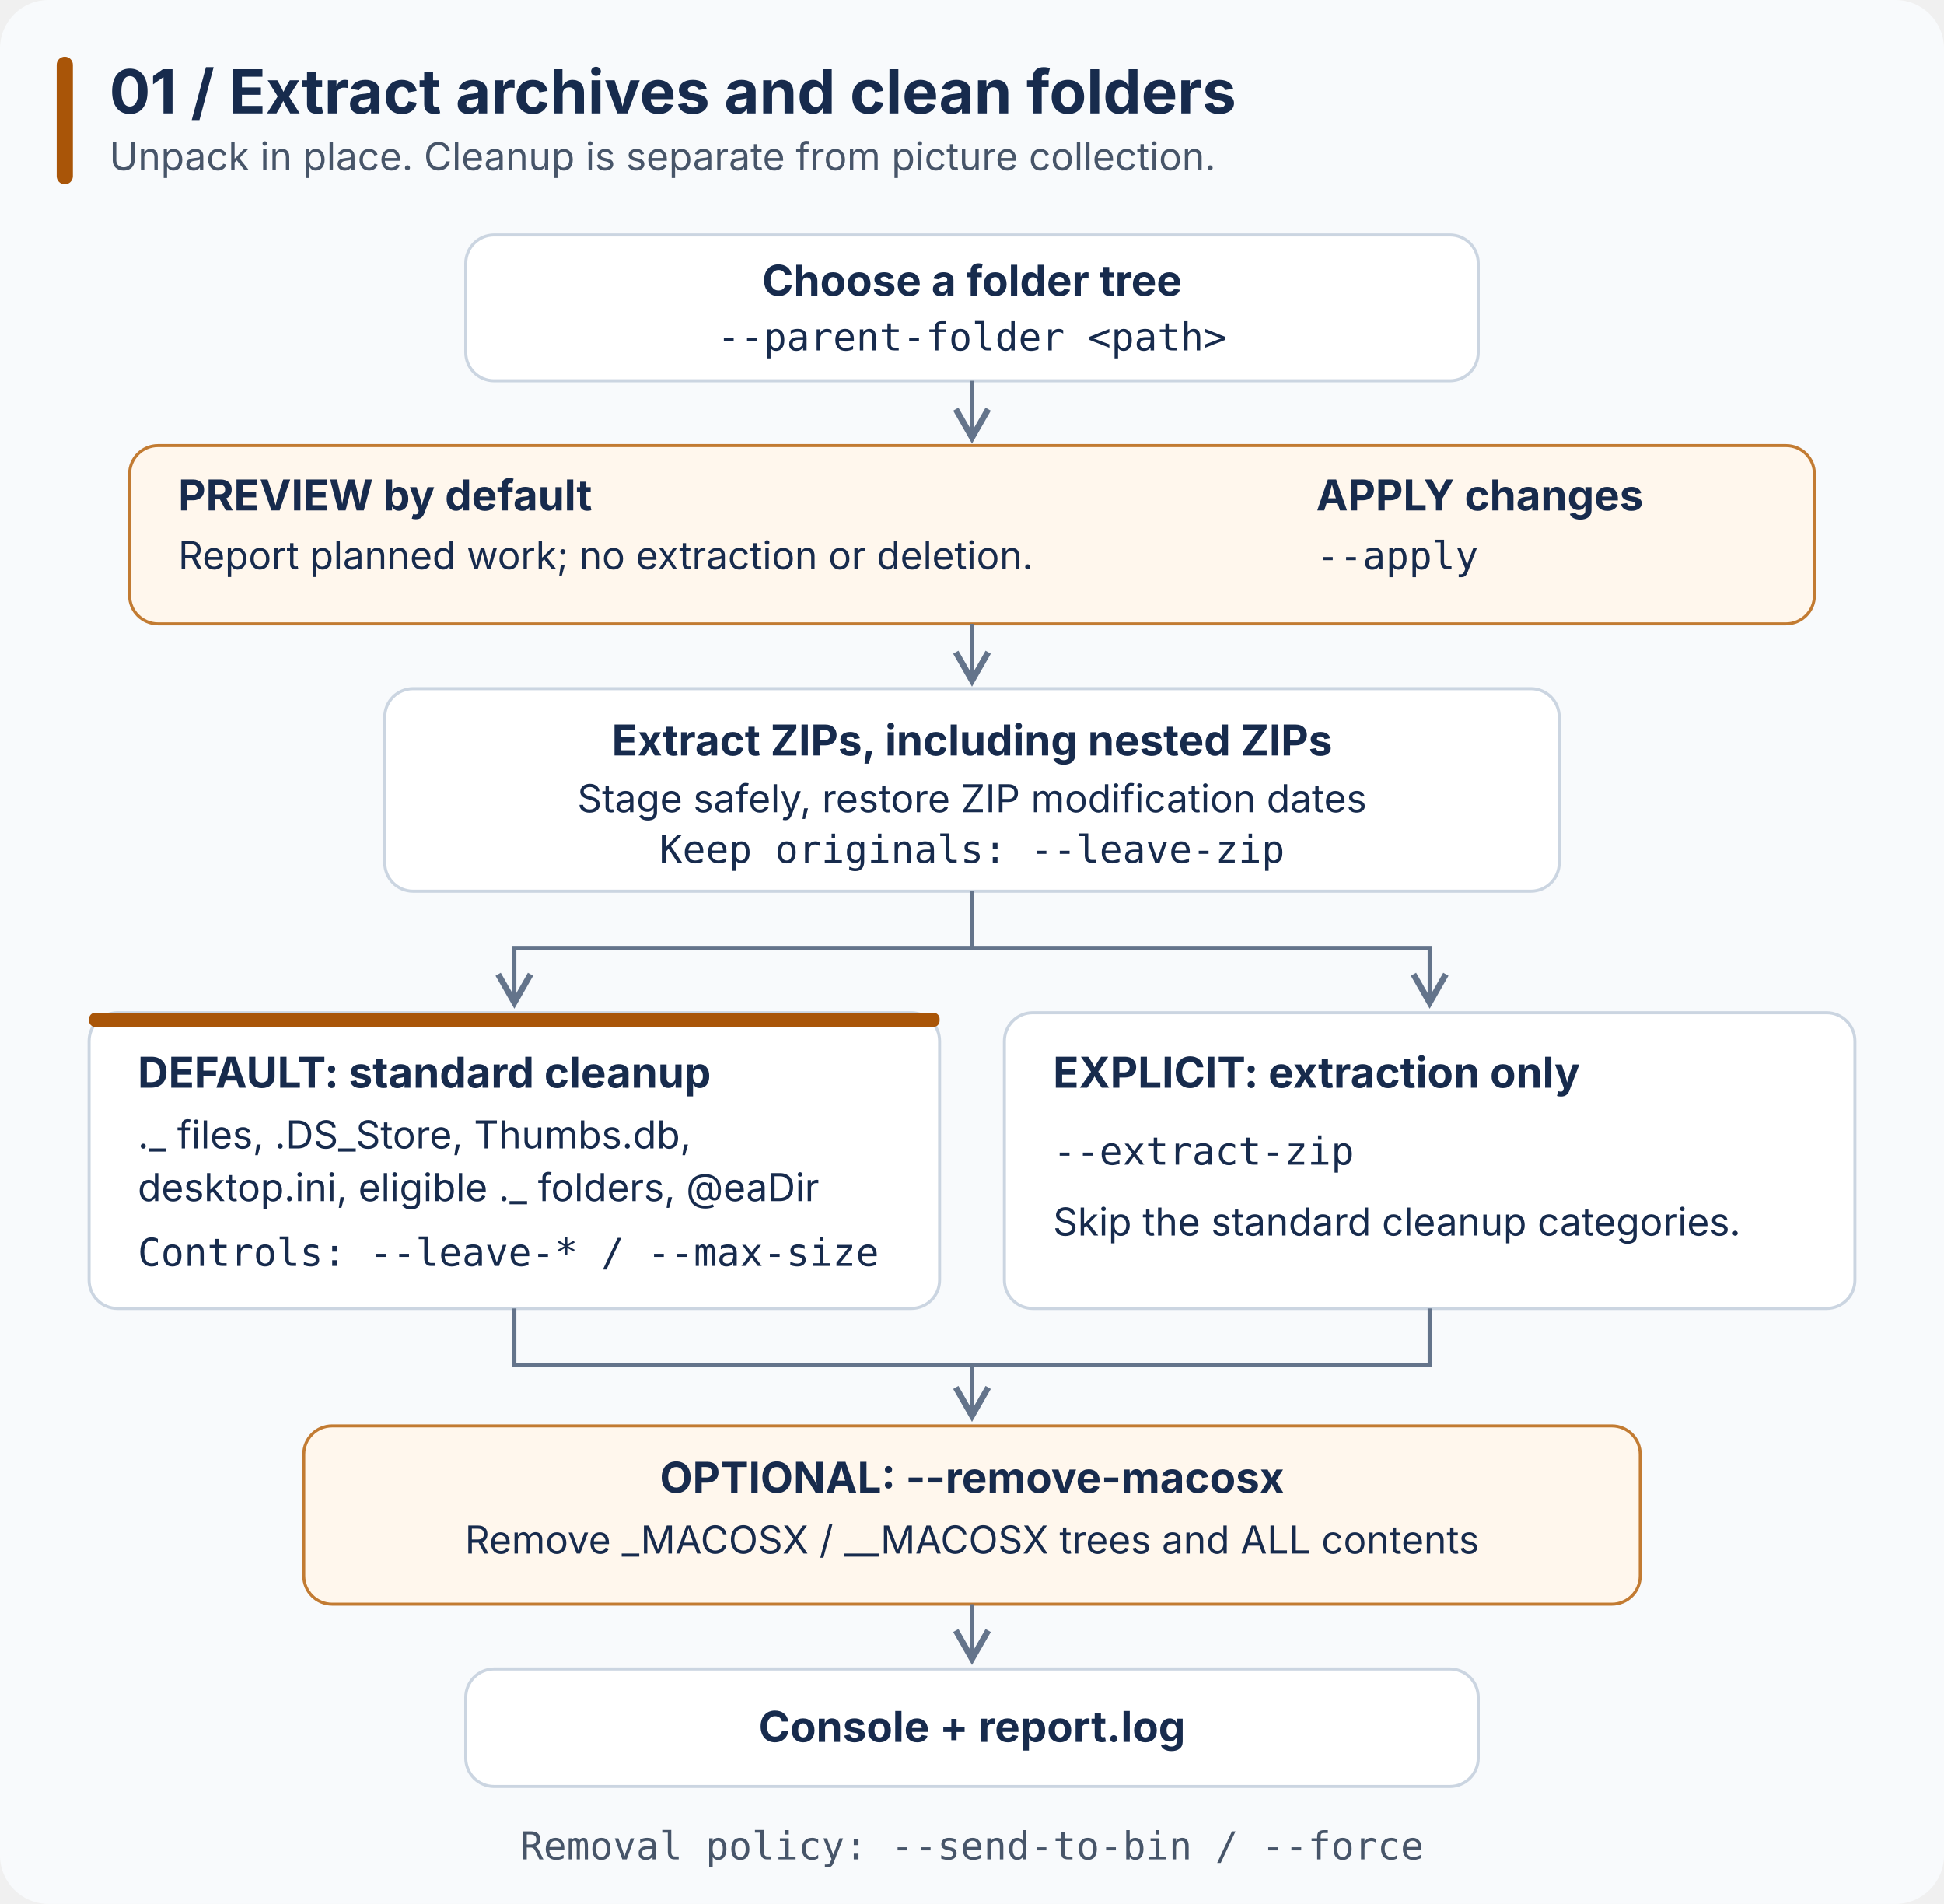
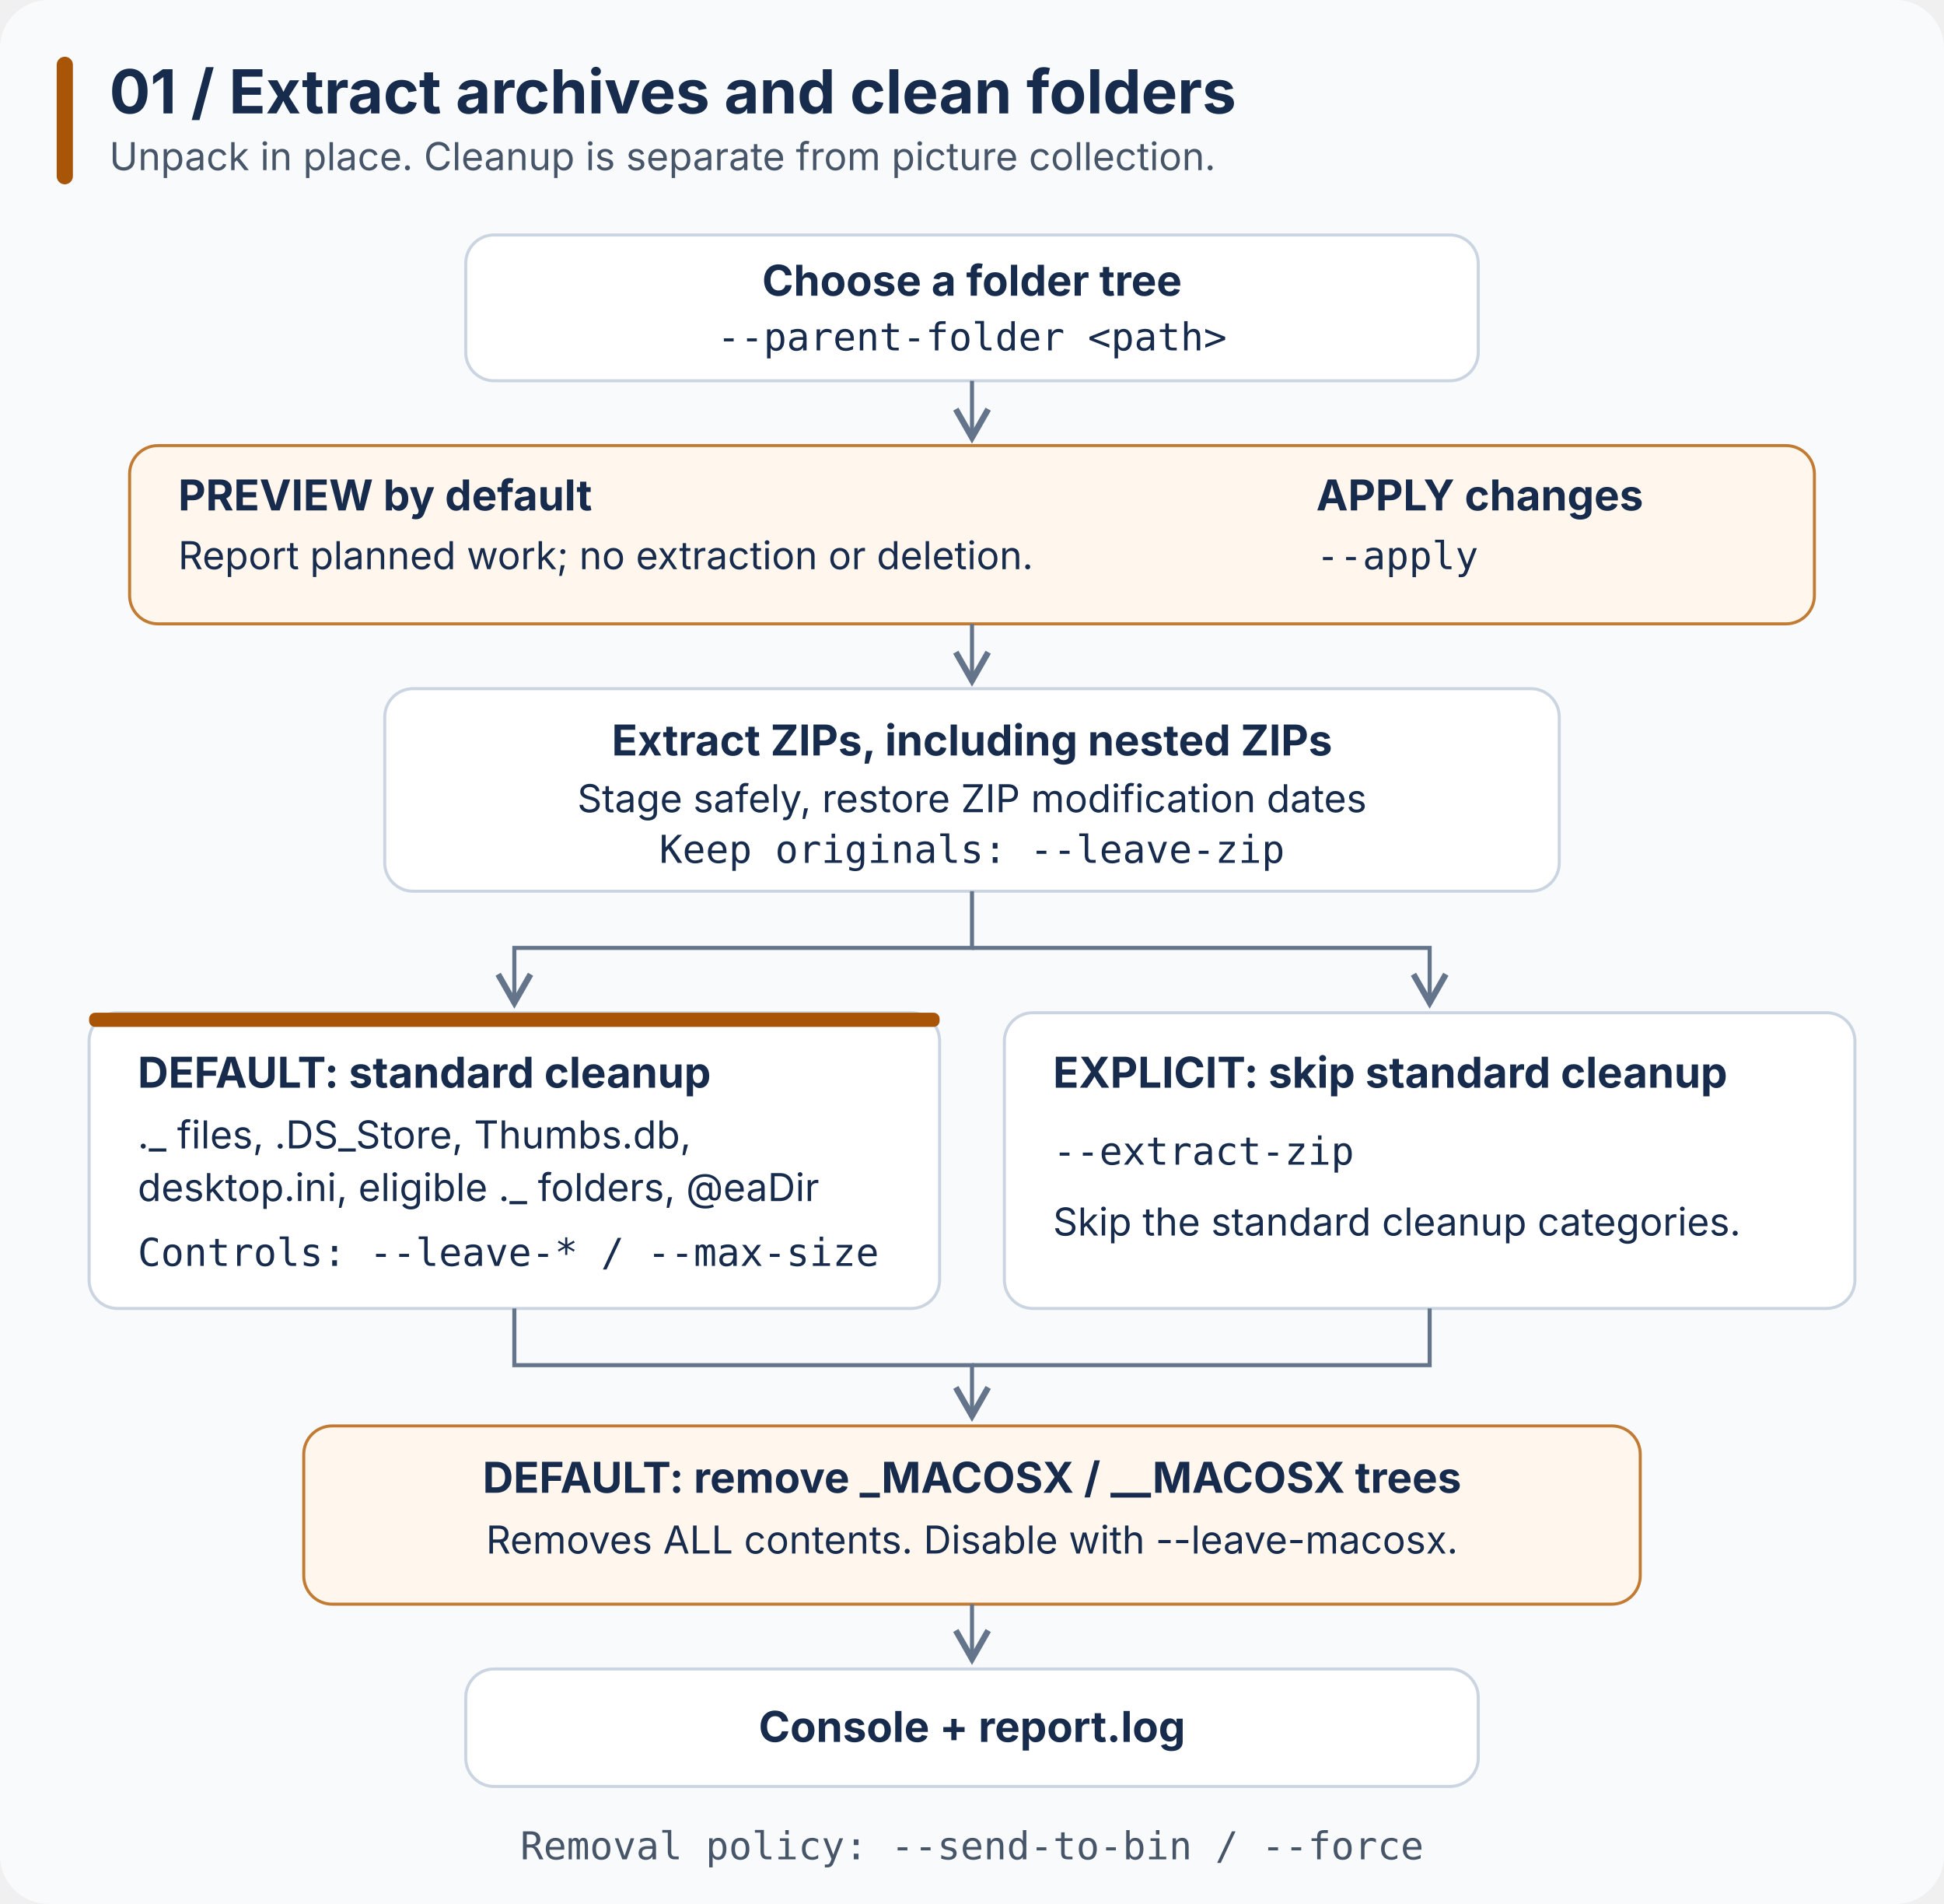
<svg xmlns="http://www.w3.org/2000/svg" width="960" height="940" viewBox="0 0 960 940" role="img" aria-labelledby="title description">
  <defs>
    <marker id="arrow" markerWidth="10" markerHeight="10" refX="8" refY="5" orient="auto-start-reverse">
      <path d="M1 1 L8 5 L1 9" fill="none" stroke="#64748b" stroke-width="1.5" />
    </marker>
    <style>
      text { font-family: system-ui, -apple-system, "Segoe UI", sans-serif; fill: #172b4d; }
      .heading { font-size: 30px; font-weight: 750; }
      .label { font-size: 21px; font-weight: 700; }
      .body { font-size: 19px; }
      .code { font-family: Consolas, monospace; font-size: 19px; }
      .muted { fill: #475569; }
      .line { fill: none; stroke: #64748b; stroke-width: 2; marker-end: url(#arrow); }
      .card { fill: #fff; stroke: #cbd5e1; stroke-width: 1.5; }
    </style>
  </defs>
  <rect width="960" height="940" rx="24" fill="#f8fafc" />
  <rect x="28" y="28" width="8" height="63" rx="4" fill="#a95508" />
  <text x="54" y="56" class="heading">01 / Extract archives and clean folders</text>
  <text x="54" y="84" class="body muted">Unpack in place. Cleanup is separate from picture collection.</text>
  <rect x="230" y="116" width="500" height="72" rx="14" class="card" />
  <text x="480" y="146" text-anchor="middle" class="label">Choose a folder tree</text>
  <text x="480" y="173" text-anchor="middle" class="code">--parent-folder &lt;path&gt;</text>
  <path d="M480 188 V216" class="line" />
  <rect x="64" y="220" width="832" height="88" rx="14" fill="#fff7ed" stroke="#c27b32" stroke-width="1.5" />
  <text x="88" y="252" class="label">PREVIEW by default</text>
  <text x="88" y="281" class="body">Report planned work; no extraction or deletion.</text>
  <text x="650" y="252" class="label">APPLY changes</text>
  <text x="650" y="281" class="code">--apply</text>
  <path d="M480 308 V336" class="line" />
  <rect x="190" y="340" width="580" height="100" rx="14" class="card" />
  <text x="480" y="373" text-anchor="middle" class="label">Extract ZIPs, including nested ZIPs</text>
  <text x="480" y="401" text-anchor="middle" class="body">Stage safely, restore ZIP modification dates</text>
  <text x="480" y="426" text-anchor="middle" class="code">Keep originals: --leave-zip</text>
  <path d="M480 440 V468 H254 V495" class="line" />
  <path d="M480 468 H706 V495" class="line" />
  <rect x="44" y="500" width="420" height="146" rx="14" class="card" />
  <rect x="44" y="500" width="420" height="7" rx="3" fill="#a95508" />
  <text x="68" y="537" class="label">DEFAULT: standard cleanup</text>
  <text x="68" y="567" class="body">._ files, .DS_Store, Thumbs.db,</text>
  <text x="68" y="593" class="body">desktop.ini, eligible ._ folders, @eaDir</text>
  <text x="68" y="625" class="code">Controls: --leave-* / --max-size</text>
  <rect x="496" y="500" width="420" height="146" rx="14" class="card" />
-   <text x="520" y="537" class="label">EXPLICIT: extraction only</text>
+   <text x="520" y="537" class="label">EXPLICIT: skip standard cleanup</text>
  <text x="520" y="575" class="code">--extract-zip</text>
  <text x="520" y="610" class="body">Skip the standard cleanup categories.</text>
  <path d="M254 646 V674 H480 V699" class="line" />
  <path d="M706 646 V674 H480" fill="none" stroke="#64748b" stroke-width="2" />
  <rect x="150" y="704" width="660" height="88" rx="14" fill="#fff7ed" stroke="#c27b32" stroke-width="1.5" />
-   <text x="480" y="737" text-anchor="middle" class="label">OPTIONAL: --remove-macosx</text>
-   <text x="480" y="767" text-anchor="middle" class="body">Remove _MACOSX / __MACOSX trees and ALL contents</text>
+   <text x="480" y="737" text-anchor="middle" class="label">DEFAULT: remove _MACOSX / __MACOSX trees</text>
+   <text x="480" y="767" text-anchor="middle" class="body">Removes ALL contents. Disable with --leave-macosx.</text>
  <path d="M480 792 V819" class="line" />
  <rect x="230" y="824" width="500" height="58" rx="14" class="card" />
  <text x="480" y="860" text-anchor="middle" class="label">Console + report.log</text>
  <text x="480" y="918" text-anchor="middle" class="code muted">Removal policy: --send-to-bin / --force</text>
</svg>
